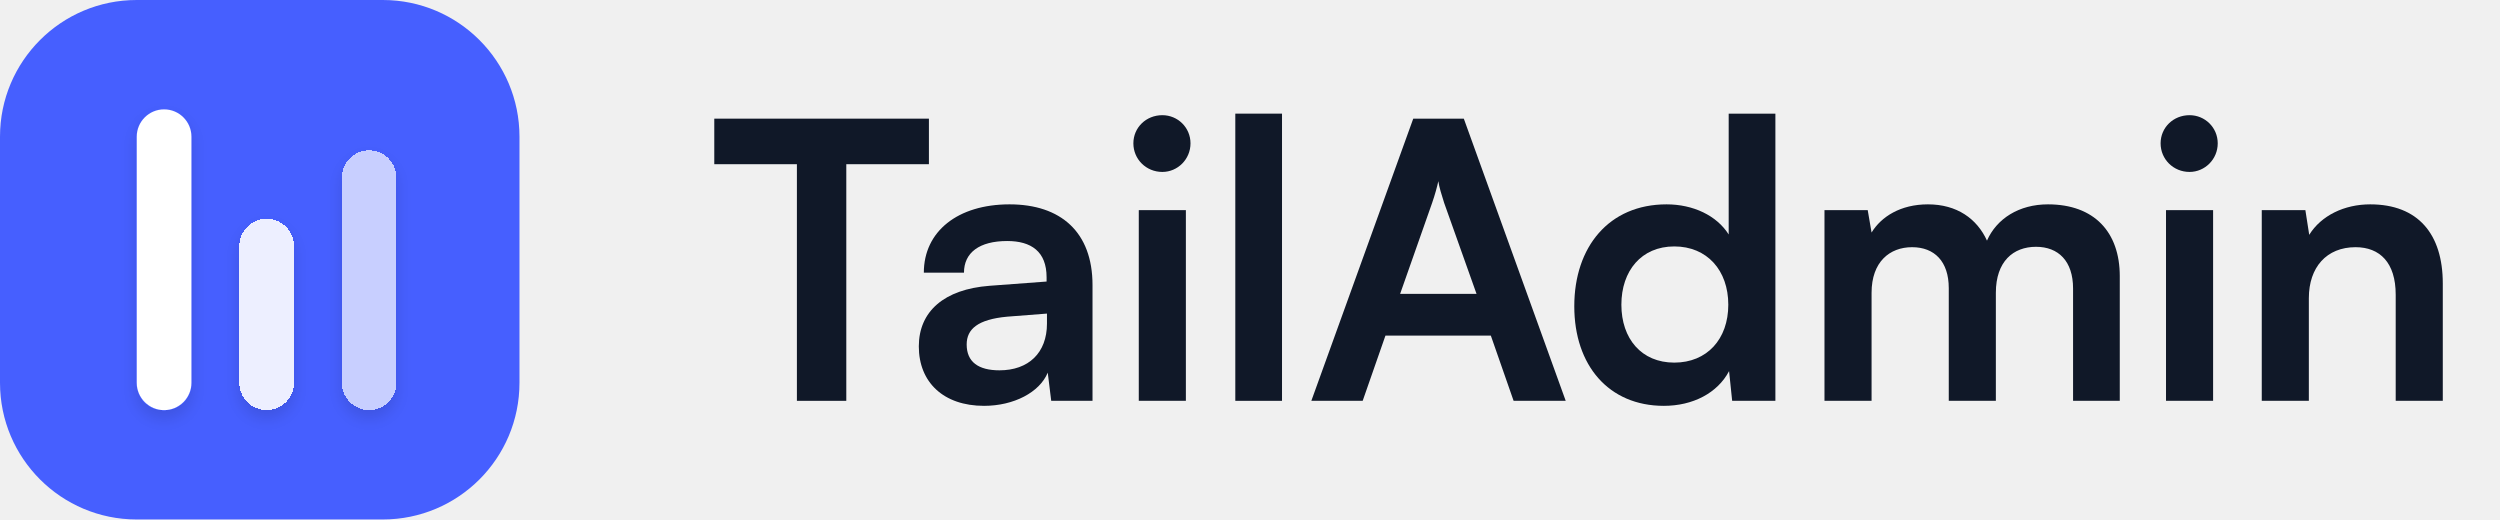
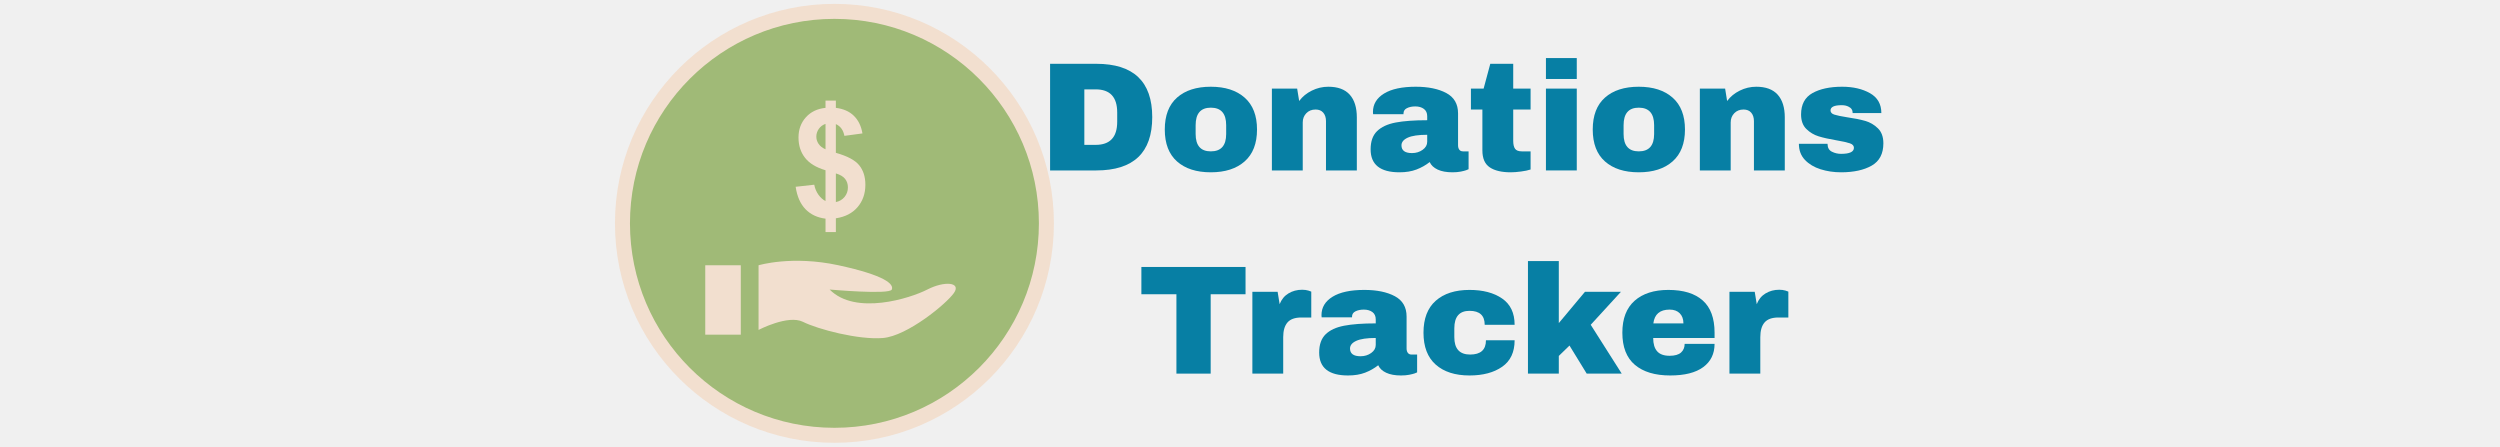
- <svg xmlns="http://www.w3.org/2000/svg" width="154" height="32" viewBox="0 0 154 32" fill="none">
-   <path d="M0 8.421C0 3.77 3.77 0 8.421 0H23.579C28.23 0 32 3.77 32 8.421V23.579C32 28.23 28.23 32 23.579 32H8.421C3.77 32 0 28.23 0 23.579V8.421Z" fill="#465FFF" />
-   <g filter="url(#filter0_d_1624_24907)">
-     <path d="M8.424 8.422C8.424 7.491 9.178 6.737 10.108 6.737V6.737C11.038 6.737 11.792 7.491 11.792 8.422V23.579C11.792 24.51 11.038 25.264 10.108 25.264V25.264C9.178 25.264 8.424 24.51 8.424 23.579V8.422Z" fill="white" />
-   </g>
-   <g filter="url(#filter1_d_1624_24907)">
-     <path d="M14.742 15.157C14.742 14.227 15.496 13.473 16.426 13.473V13.473C17.357 13.473 18.111 14.227 18.111 15.157V23.578C18.111 24.508 17.357 25.262 16.426 25.262V25.262C15.496 25.262 14.742 24.508 14.742 23.578V15.157Z" fill="white" fill-opacity="0.9" shape-rendering="crispEdges" />
-   </g>
-   <g filter="url(#filter2_d_1624_24907)">
-     <path d="M21.055 10.946C21.055 10.016 21.809 9.262 22.739 9.262V9.262C23.669 9.262 24.423 10.016 24.423 10.946V23.578C24.423 24.508 23.669 25.262 22.739 25.262V25.262C21.809 25.262 21.055 24.508 21.055 23.578V10.946Z" fill="white" fill-opacity="0.7" shape-rendering="crispEdges" />
-   </g>
-   <path d="M44 10.115H49.089V24.691H52.132V10.115H57.221V7.309H44V10.115Z" fill="#101828" />
-   <path d="M60.617 25C62.448 25 64.042 24.168 64.541 22.955L64.755 24.691H67.299V17.558C67.299 14.3 65.349 12.588 62.187 12.588C59.001 12.588 56.908 14.252 56.908 16.797H59.381C59.381 15.56 60.332 14.847 62.044 14.847C63.519 14.847 64.47 15.489 64.47 17.082V17.343L60.95 17.605C58.168 17.819 56.599 19.174 56.599 21.338C56.599 23.549 58.121 25 60.617 25ZM61.569 22.812C60.261 22.812 59.547 22.289 59.547 21.219C59.547 20.268 60.237 19.674 62.044 19.507L64.493 19.317V19.935C64.493 21.742 63.352 22.812 61.569 22.812Z" fill="#101828" />
-   <path d="M71.6 10.591C72.551 10.591 73.335 9.806 73.335 8.831C73.335 7.856 72.551 7.095 71.6 7.095C70.601 7.095 69.816 7.856 69.816 8.831C69.816 9.806 70.601 10.591 71.6 10.591ZM70.149 24.691H73.05V12.944H70.149V24.691Z" fill="#101828" />
-   <path d="M78.972 24.691V7H76.095V24.691H78.972Z" fill="#101828" />
-   <path d="M83.941 24.691L85.344 20.672H91.835L93.238 24.691H96.448L90.171 7.309H87.056L80.778 24.691H83.941ZM88.221 12.493C88.387 12.017 88.53 11.494 88.601 11.161C88.649 11.518 88.815 12.041 88.958 12.493L90.955 18.104H86.247L88.221 12.493Z" fill="#101828" />
-   <path d="M102.493 25C104.276 25 105.798 24.215 106.511 22.86L106.701 24.691H109.364V7H106.487V14.443C105.75 13.277 104.3 12.588 102.659 12.588C99.116 12.588 96.976 15.203 96.976 18.865C96.976 22.503 99.092 25 102.493 25ZM103.135 22.337C101.113 22.337 99.877 20.863 99.877 18.77C99.877 16.678 101.113 15.18 103.135 15.18C105.156 15.18 106.463 16.654 106.463 18.77C106.463 20.886 105.156 22.337 103.135 22.337Z" fill="#101828" />
-   <path d="M115.289 24.691V18.033C115.289 16.131 116.406 15.227 117.785 15.227C119.164 15.227 120.044 16.107 120.044 17.748V24.691H122.945V18.033C122.945 16.107 124.015 15.203 125.418 15.203C126.797 15.203 127.701 16.083 127.701 17.771V24.691H130.578V17.011C130.578 14.3 129.008 12.588 126.155 12.588C124.372 12.588 122.993 13.468 122.398 14.823C121.78 13.468 120.543 12.588 118.76 12.588C117.072 12.588 115.883 13.349 115.289 14.324L115.051 12.944H112.388V24.691H115.289Z" fill="#101828" />
-   <path d="M134.876 10.591C135.827 10.591 136.612 9.806 136.612 8.831C136.612 7.856 135.827 7.095 134.876 7.095C133.877 7.095 133.093 7.856 133.093 8.831C133.093 9.806 133.877 10.591 134.876 10.591ZM133.426 24.691H136.327V12.944H133.426V24.691Z" fill="#101828" />
-   <path d="M142.225 24.691V18.366C142.225 16.464 143.318 15.227 145.102 15.227C146.6 15.227 147.575 16.178 147.575 18.152V24.691H150.476V17.462C150.476 14.419 148.954 12.588 146.005 12.588C144.412 12.588 142.985 13.277 142.248 14.466L142.011 12.944H139.324V24.691H142.225Z" fill="#101828" />
-   <defs>
-     <filter id="filter0_d_1624_24907" x="7.424" y="6.237" width="5.368" height="20.526" filterUnits="userSpaceOnUse" color-interpolation-filters="sRGB">
-       <feFlood flood-opacity="0" result="BackgroundImageFix" />
-       <feColorMatrix in="SourceAlpha" type="matrix" values="0 0 0 0 0 0 0 0 0 0 0 0 0 0 0 0 0 0 127 0" result="hardAlpha" />
-       <feOffset dy="0.5" />
-       <feGaussianBlur stdDeviation="0.5" />
-       <feComposite in2="hardAlpha" operator="out" />
-       <feColorMatrix type="matrix" values="0 0 0 0 0 0 0 0 0 0 0 0 0 0 0 0 0 0 0.12 0" />
-       <feBlend mode="normal" in2="BackgroundImageFix" result="effect1_dropShadow_1624_24907" />
-       <feBlend mode="normal" in="SourceGraphic" in2="effect1_dropShadow_1624_24907" result="shape" />
-     </filter>
-     <filter id="filter1_d_1624_24907" x="13.742" y="12.973" width="5.368" height="13.79" filterUnits="userSpaceOnUse" color-interpolation-filters="sRGB">
-       <feFlood flood-opacity="0" result="BackgroundImageFix" />
-       <feColorMatrix in="SourceAlpha" type="matrix" values="0 0 0 0 0 0 0 0 0 0 0 0 0 0 0 0 0 0 127 0" result="hardAlpha" />
-       <feOffset dy="0.5" />
-       <feGaussianBlur stdDeviation="0.5" />
-       <feComposite in2="hardAlpha" operator="out" />
-       <feColorMatrix type="matrix" values="0 0 0 0 0 0 0 0 0 0 0 0 0 0 0 0 0 0 0.12 0" />
-       <feBlend mode="normal" in2="BackgroundImageFix" result="effect1_dropShadow_1624_24907" />
-       <feBlend mode="normal" in="SourceGraphic" in2="effect1_dropShadow_1624_24907" result="shape" />
-     </filter>
-     <filter id="filter2_d_1624_24907" x="20.055" y="8.762" width="5.368" height="18" filterUnits="userSpaceOnUse" color-interpolation-filters="sRGB">
-       <feFlood flood-opacity="0" result="BackgroundImageFix" />
-       <feColorMatrix in="SourceAlpha" type="matrix" values="0 0 0 0 0 0 0 0 0 0 0 0 0 0 0 0 0 0 127 0" result="hardAlpha" />
-       <feOffset dy="0.5" />
-       <feGaussianBlur stdDeviation="0.5" />
-       <feComposite in2="hardAlpha" operator="out" />
-       <feColorMatrix type="matrix" values="0 0 0 0 0 0 0 0 0 0 0 0 0 0 0 0 0 0 0.12 0" />
-       <feBlend mode="normal" in2="BackgroundImageFix" result="effect1_dropShadow_1624_24907" />
-       <feBlend mode="normal" in="SourceGraphic" in2="effect1_dropShadow_1624_24907" result="shape" />
-     </filter>
-   </defs>
+ <svg xmlns="http://www.w3.org/2000/svg" version="1.1" width="1500" height="268" viewBox="0 0 1500 268">
+   <svg xml:space="preserve" width="1500" height="268" data-version="2" data-id="lg_EHyj1Vm8cc15Cysj4l" viewBox="0 0 777 268" x="0" y="0">
+     <rect width="100%" height="100%" fill="transparent" />
+     <path fill="#077fa4" d="M296.262 38.281q33.58 0 33.58 31.99t-33.58 31.99h-27.71v-63.98zm-7.16 48.64h6.79q12.93 0 12.93-13.86v-5.58q0-13.86-12.93-13.86h-6.79Z" />
+     <rect width="61.29" height="63.98" x="-30.64" y="-31.99" fill="none" rx="0" ry="0" transform="translate(299.7 70.77)" />
+     <path fill="#077fa4" d="M364.992 52.041q12.93 0 20.32 6.56 7.4 6.55 7.4 19.11 0 12.55-7.4 19.11-7.39 6.56-20.32 6.56t-20.27-6.51q-7.35-6.51-7.35-19.16t7.35-19.16q7.34-6.51 20.27-6.51m0 12.56q-9.11 0-9.11 10.51v5.3q0 10.41 9.11 10.41 9.21 0 9.21-10.41v-5.3q0-10.51-9.21-10.51" />
+     <rect width="55.34" height="51.34" x="-27.67" y="-25.67" fill="none" rx="0" ry="0" transform="translate(365.54 78.21)" />
+     <path fill="#077fa4" d="M435.492 52.041q8.55 0 12.83 4.74 4.28 4.75 4.28 13.68v31.8h-18.51v-29.57q0-3.16-1.63-5.07-1.62-1.91-4.6-1.91-3.44 0-5.58 2.23-2.14 2.24-2.14 5.49v28.83h-18.51v-49.1h15.16l1.21 7.44q2.88-3.91 7.58-6.23 4.7-2.33 9.91-2.33" />
+     <rect width="50.97" height="50.22" x="-25.48" y="-25.11" fill="none" rx="0" ry="0" transform="translate(427.62 77.65)" />
+     <path fill="#077fa4" d="M487.942 52.041q11.25 0 18.32 3.77 7.07 3.76 7.07 12.23v19.16q0 1.58.74 2.6t2.23 1.02h3.35v10.7q-.28.18-1.44.6t-3.3.84q-2.14.42-4.93.42-5.4 0-8.88-1.63-3.49-1.63-4.79-4.51-3.54 2.79-7.91 4.46-4.37 1.68-10.23 1.68-17.3 0-17.3-13.77 0-7.16 3.86-10.92 3.86-3.77 11.12-5.17 7.25-1.39 18.97-1.39v-2.42q0-2.88-2-4.37-2-1.49-5.16-1.49-2.88 0-4.98 1.03-2.09 1.02-2.09 3.25v.37h-18.23q-.09-.46-.09-1.3 0-6.97 6.65-11.07 6.65-4.09 19.02-4.09m6.88 28.83q-7.91 0-11.67 1.72-3.77 1.72-3.77 4.61 0 4.65 6.33 4.65 3.62 0 6.37-1.96 2.74-1.95 2.74-4.83z" />
+     <rect width="58.78" height="51.34" x="-29.39" y="-25.67" fill="none" rx="0" ry="0" transform="translate(490.76 78.21)" />
+     <path fill="#077fa4" d="M556.852 53.161v12.55h-10.42v18.7q0 3.34 1.12 4.88 1.12 1.53 4.09 1.53h5.21v10.88q-2.23.75-5.77 1.21-3.53.47-6.13.47-8.19 0-12.61-2.98-4.41-2.97-4.41-10.14v-24.55h-6.88v-12.55h7.62l4-14.88h13.76v14.88Z" />
+     <rect width="35.8" height="65.1" x="-17.9" y="-32.55" fill="none" rx="0" ry="0" transform="translate(539.45 71.33)" />
+     <path fill="#077fa4" d="M566.062 47.391v-12.55h18.5v12.55Zm0 54.87v-49.1h18.5v49.1Z" />
+     <rect width="18.5" height="67.42" x="-9.25" y="-33.71" fill="none" rx="0" ry="0" transform="translate(575.81 69.05)" />
+     <path fill="#077fa4" d="M621.762 52.041q12.93 0 20.32 6.56 7.4 6.55 7.4 19.11 0 12.55-7.4 19.11-7.39 6.56-20.32 6.56-12.92 0-20.27-6.51t-7.35-19.16q0-12.65 7.35-19.16t20.27-6.51m0 12.56q-9.11 0-9.11 10.51v5.3q0 10.41 9.11 10.41 9.21 0 9.21-10.41v-5.3q0-10.51-9.21-10.51" />
+     <rect width="55.34" height="51.34" x="-27.67" y="-25.67" fill="none" rx="0" ry="0" transform="translate(622.31 78.21)" />
+     <path fill="#077fa4" d="M692.262 52.041q8.55 0 12.83 4.74 4.28 4.75 4.28 13.68v31.8h-18.51v-29.57q0-3.16-1.62-5.07-1.63-1.91-4.61-1.91-3.44 0-5.58 2.23-2.14 2.24-2.14 5.49v28.83h-18.5v-49.1h15.16l1.2 7.44q2.89-3.91 7.58-6.23 4.7-2.33 9.91-2.33" />
+     <rect width="50.96" height="50.22" x="-25.48" y="-25.11" fill="none" rx="0" ry="0" transform="translate(684.4 77.65)" />
+     <path fill="#077fa4" d="M743.782 52.041q9.86 0 16.69 3.86 6.84 3.86 6.84 11.95h-17.21q0-2.7-2.41-3.81-1.68-.93-4.19-.93-6.69 0-6.69 3.16 0 1.77 2.32 2.51 2.33.75 7.63 1.58 6.51.93 10.88 2.19 4.37 1.25 7.62 4.46 3.26 3.21 3.26 8.98 0 9.39-7.02 13.39t-18.37 4q-6.51 0-12.28-1.82-5.76-1.81-9.39-5.62-3.63-3.82-3.63-9.67h17.21v.37q.09 3.16 2.65 4.41 2.56 1.26 5.44 1.26 7.72 0 7.72-3.63 0-1.86-2.42-2.69-2.42-.84-7.9-1.77-6.61-1.12-10.84-2.42-4.23-1.3-7.39-4.42-3.16-3.11-3.16-8.69 0-9.02 6.83-12.84 6.84-3.81 17.81-3.81" />
+     <rect width="50.69" height="51.34" x="-25.34" y="-25.67" fill="none" rx="0" ry="0" transform="translate(743.68 78.21)" />
+     <path fill="#077fa4" d="M364.902 176.551v47.62h-20.55v-47.62h-21.02v-16.37h62.49v16.37Z" />
+     <rect width="62.49" height="63.99" x="-31.25" y="-32" fill="none" rx="0" ry="0" transform="translate(355.08 192.68)" />
+     <path fill="#077fa4" d="M419.772 173.851q2.14 0 3.81.51 1.68.52 1.68.61v15.53h-5.96q-5.76 0-8.32 2.98-2.56 2.97-2.56 8.83v21.86h-18.5v-49.11h15.15l1.21 7.44q1.68-4.28 5.3-6.46 3.63-2.19 8.19-2.19" />
+     <rect width="35.34" height="50.32" x="-17.67" y="-25.16" fill="none" rx="0" ry="0" transform="translate(408.1 199.51)" />
+     <path fill="#077fa4" d="M457.062 173.951q11.25 0 18.32 3.76 7.07 3.77 7.07 12.23v19.16q0 1.58.74 2.6.75 1.03 2.24 1.03h3.34v10.69q-.27.19-1.44.61-1.16.41-3.3.83-2.14.42-4.93.42-5.39 0-8.88-1.63-3.49-1.62-4.79-4.51-3.53 2.79-7.9 4.47-4.37 1.67-10.23 1.67-17.3 0-17.3-13.76 0-7.16 3.86-10.93 3.86-3.77 11.11-5.16 7.26-1.4 18.97-1.4v-2.41q0-2.89-2-4.38-2-1.48-5.16-1.48-2.88 0-4.97 1.02-2.1 1.02-2.1 3.25v.38h-18.22q-.1-.47-.1-1.31 0-6.97 6.65-11.06 6.65-4.09 19.02-4.09m6.88 28.83q-7.9 0-11.67 1.72-3.76 1.72-3.76 4.6 0 4.65 6.32 4.65 3.63 0 6.37-1.95 2.74-1.96 2.74-4.84z" />
+     <rect width="58.77" height="51.33" x="-29.39" y="-25.66" fill="none" rx="0" ry="0" transform="translate(459.89 200.12)" />
+     <path fill="#077fa4" d="M520.212 173.951q12.09 0 19.57 5.16 7.49 5.16 7.49 15.76h-17.95q0-8.37-9.11-8.37-9.12 0-9.12 10.51v5.3q0 10.42 9.49 10.42t9.49-8.56h17.2q0 10.7-7.49 15.9-7.48 5.21-19.57 5.21-12.93 0-20.28-6.51-7.34-6.51-7.34-19.16 0-12.64 7.34-19.15 7.35-6.51 20.28-6.51" />
+     <rect width="54.68" height="51.33" x="-27.34" y="-25.66" fill="none" rx="0" ry="0" transform="translate(520.43 200.12)" />
+     <path fill="#077fa4" d="M589.492 175.061h21.58l-18.14 19.81 18.6 29.3h-21.01l-10.33-16.84-6.41 6.23v10.61h-18.51v-67.52h18.51v37.2Z" />
+     <rect width="56.26" height="67.52" x="-28.13" y="-33.76" fill="none" rx="0" ry="0" transform="translate(583.9 190.91)" />
+     <path fill="#077fa4" d="M639.532 173.951q13.48 0 20.6 6.32 7.11 6.32 7.11 19.34v3.17h-36.83q0 5.3 2.37 7.99 2.38 2.7 7.49 2.7 4.65 0 6.84-1.95 2.18-1.96 2.18-5.21h17.95q0 8.93-6.79 13.95t-19.81 5.02q-13.67 0-21.2-6.37-7.53-6.37-7.53-19.3 0-12.64 7.34-19.15 7.35-6.51 20.28-6.51m.74 11.81q-8.74 0-9.76 8.27h18.04q0-3.81-2.19-6.04-2.18-2.23-6.09-2.23" />
+     <rect width="55.33" height="51.33" x="-27.66" y="-25.66" fill="none" rx="0" ry="0" transform="translate(640.08 200.12)" />
+     <path fill="#077fa4" d="M706.022 173.851q2.14 0 3.82.51 1.67.52 1.67.61v15.53h-5.95q-5.77 0-8.33 2.98-2.55 2.97-2.55 8.83v21.86h-18.51v-49.11h15.16l1.21 7.44q1.67-4.28 5.3-6.46 3.63-2.19 8.18-2.19" />
+     <rect width="35.34" height="50.32" x="-17.67" y="-25.16" fill="none" rx="0" ry="0" transform="translate(694.34 199.51)" />
+     <circle r="127.18" fill="#a0ba77" stroke="#f2dfcf" stroke-width="9" transform="translate(139.16 134)" />
+     <path fill="#f2dfcf" d="M93.63 197.952s17.764-9.296 26.652-4.847c8.887 4.448 33.313 10.911 47.973 9.7 14.66-1.212 38.199-20.608 42.642-27.071 4.444-6.464-5.773-7.271-15.99-2.02s-43.083 15.76-58.631 0c0 0 35.977 3.232 37.31 0 1.335-3.232-3.997-8.483-31.979-14.547-27.981-6.06-47.973 0-47.973 0zm-31.98-38.776h21.326v41.618H61.65zm67.97-42.262a14.815 14.815 0 0 1-2.565-6.083l-11.165 1.236c.855 5.787 2.823 10.273 5.904 13.443 3.077 3.176 7.084 5.074 12.02 5.689v8.023h6.201v-8.244c5.562-.822 9.902-3.053 13.026-6.703 3.119-3.64 4.683-8.122 4.683-13.444 0-4.763-1.245-8.666-3.725-11.705s-7.145-5.52-13.989-7.431V74.46c2.767 1.236 4.477 3.584 5.135 7.05l10.822-1.455c-.737-4.406-2.447-7.93-5.134-10.56-2.678-2.63-6.285-4.223-10.823-4.786v-4.36h-6.2v4.364c-4.904.498-8.836 2.391-11.786 5.665-2.954 3.279-4.424 7.333-4.424 12.147 0 4.763 1.3 8.813 3.912 12.148 2.612 3.34 6.708 5.829 12.298 7.473v18.475c-1.54-.766-2.936-2.002-4.19-3.707m10.395-12.87c2.57.76 4.41 1.86 5.543 3.283 1.123 1.423 1.686 3.124 1.686 5.092a8.803 8.803 0 0 1-7.229 8.817zM129.662 86.34a7.563 7.563 0 0 1-1.367-4.345c0-1.705.498-3.26 1.494-4.674 1-1.41 2.34-2.41 4.02-2.997v15.252c-1.85-.817-3.236-1.902-4.147-3.236" />
+   </svg>
</svg>
